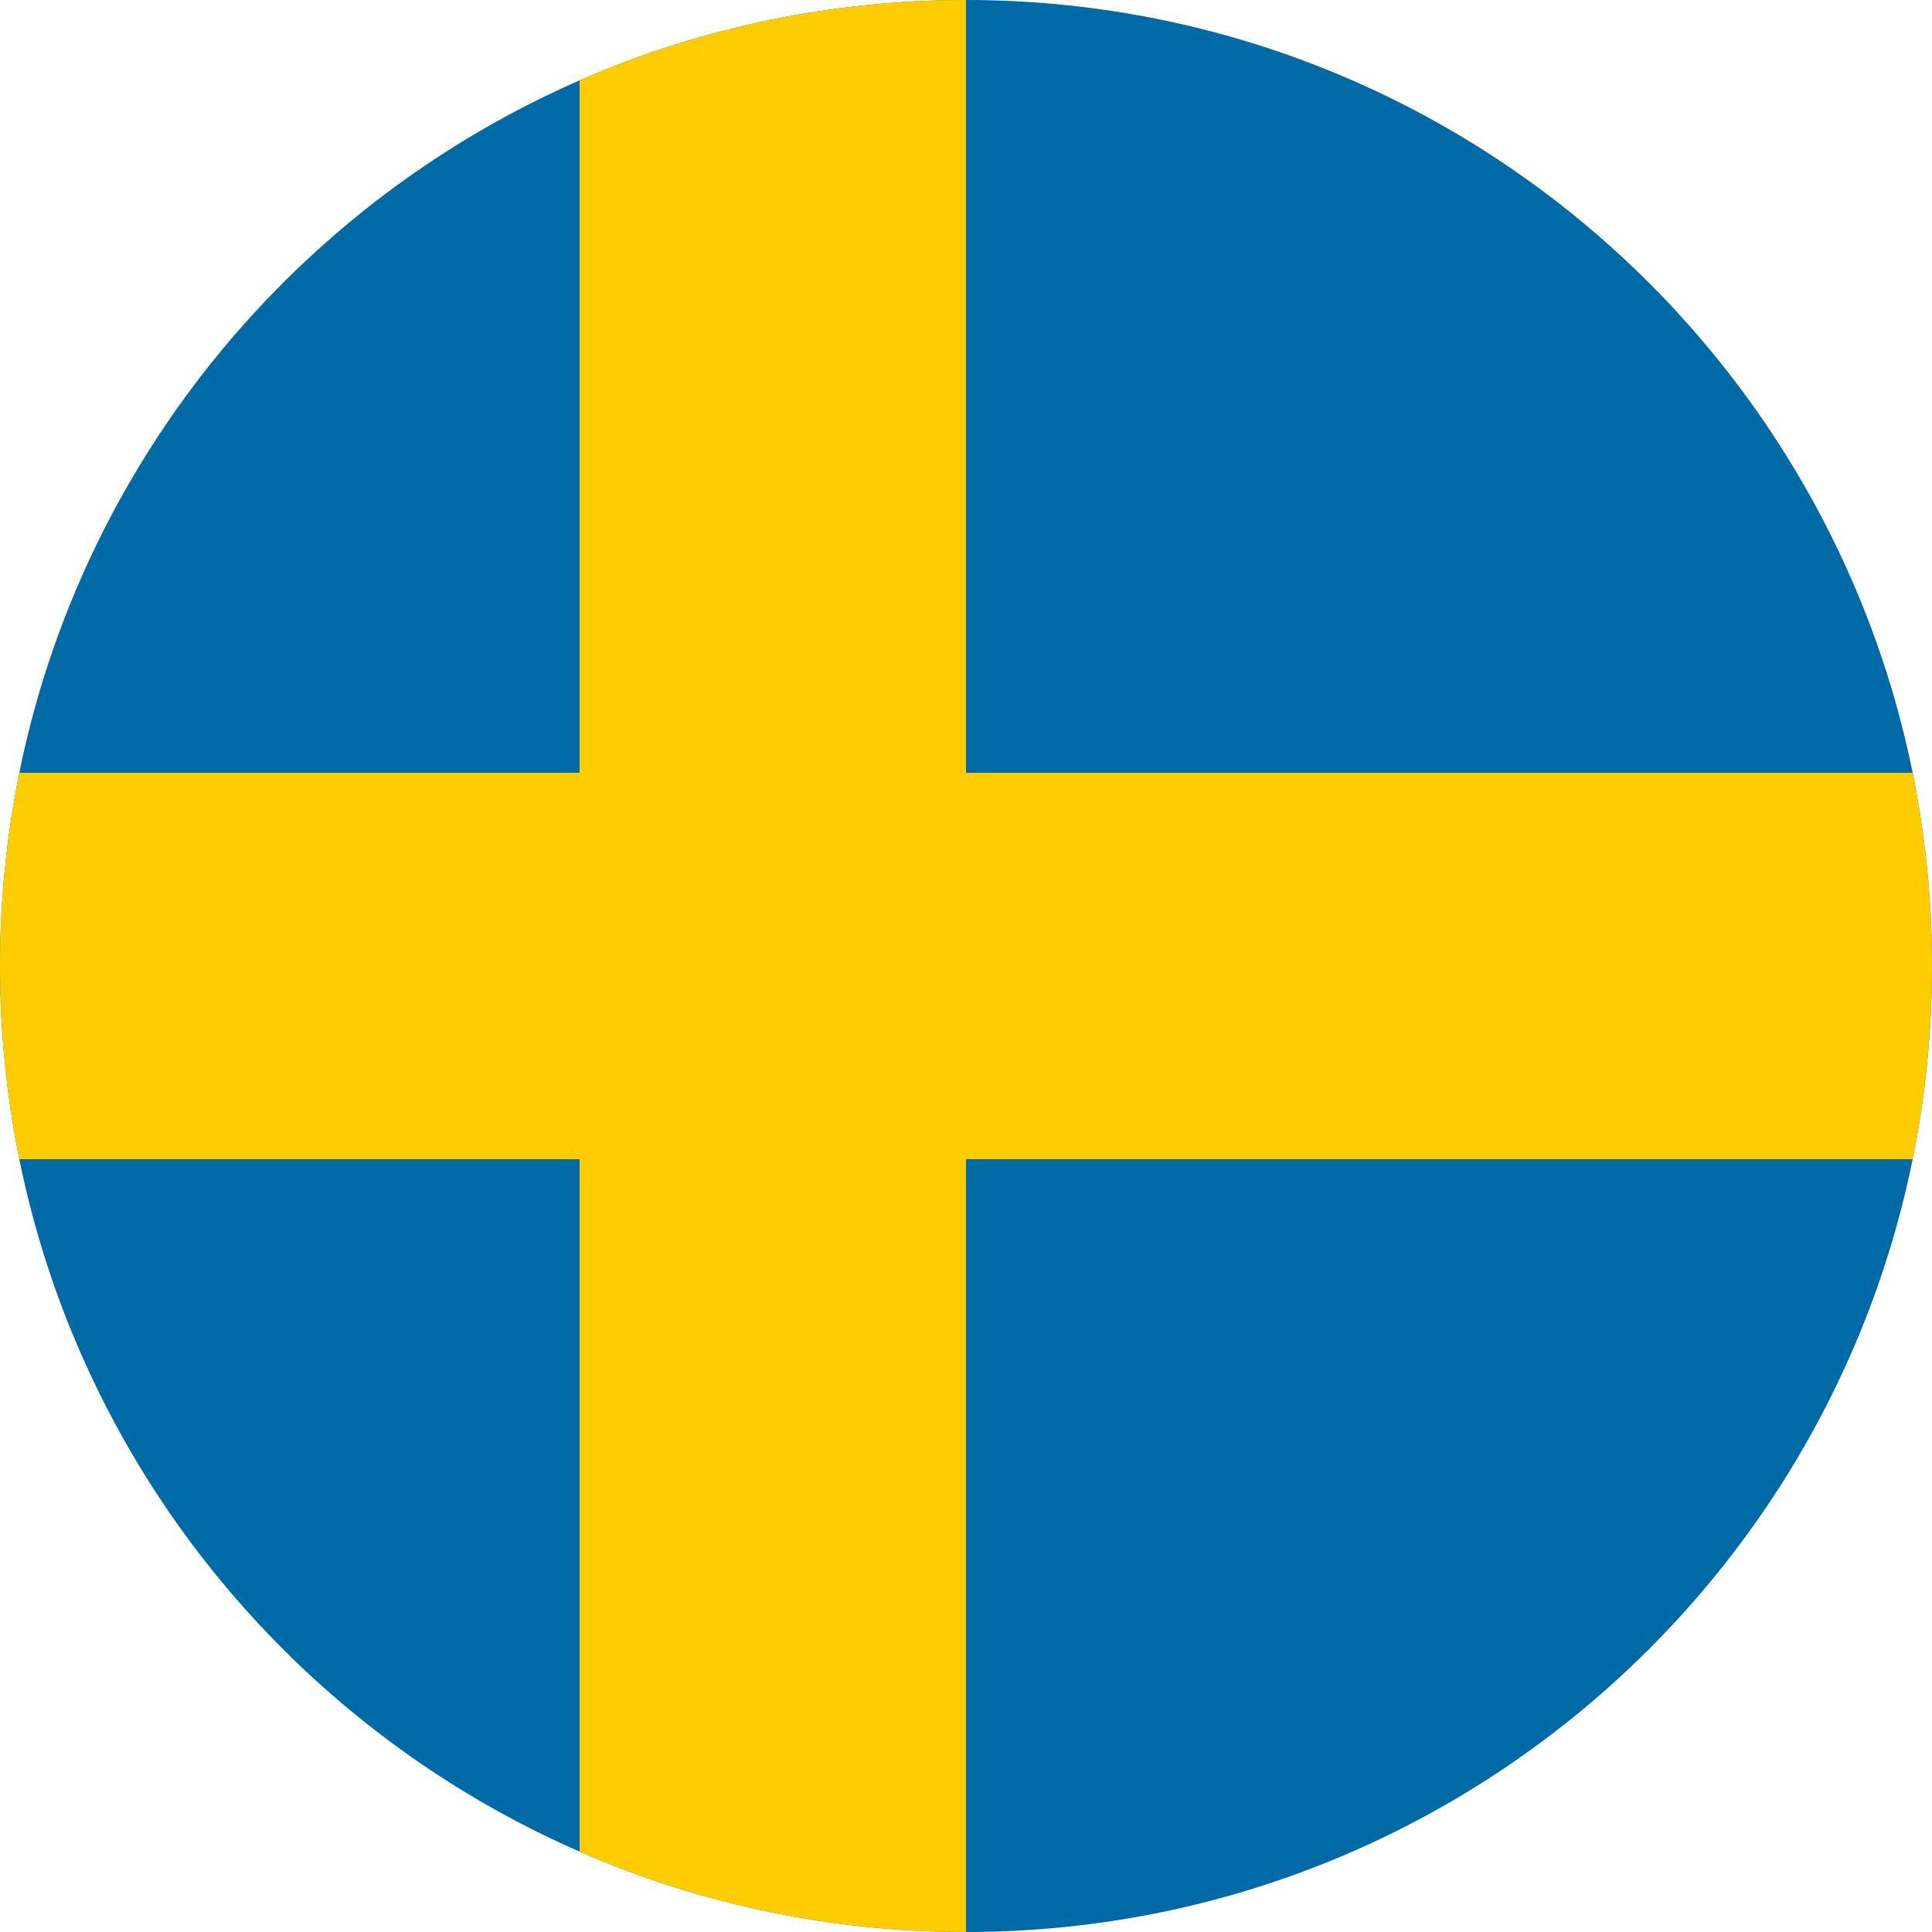
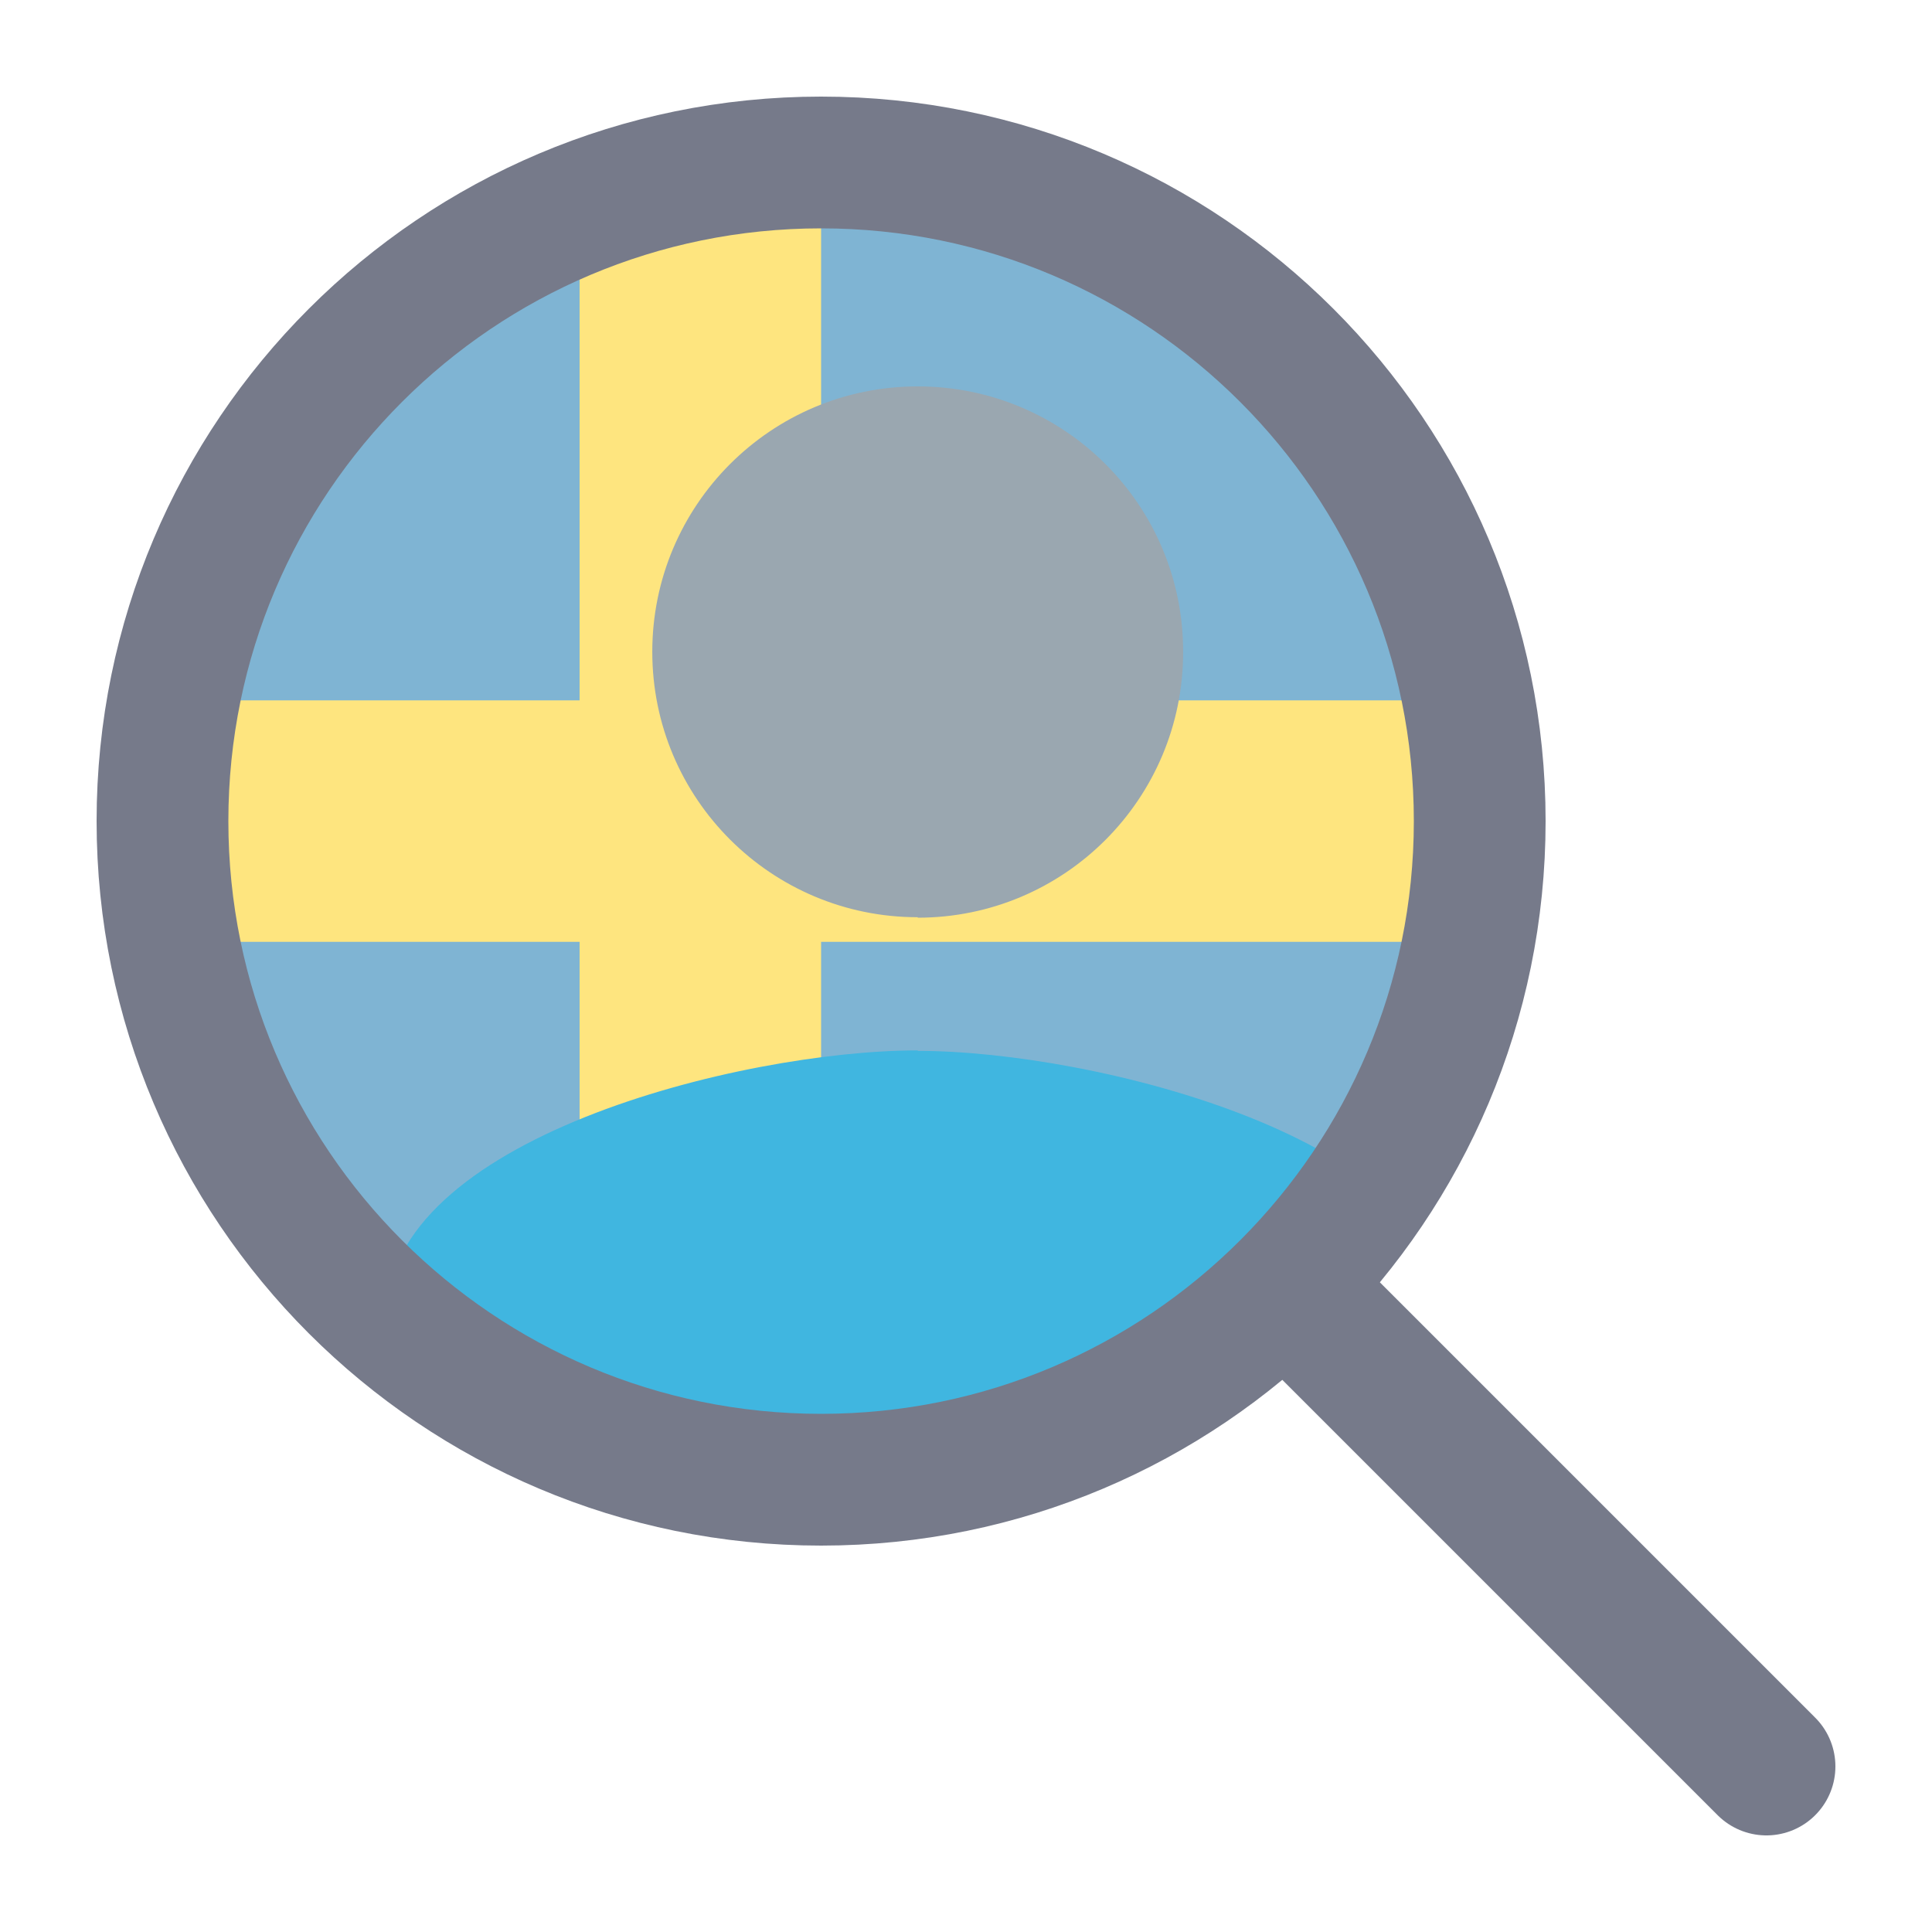
- <svg xmlns="http://www.w3.org/2000/svg" width="40" height="40" viewBox="2 0 10 10" version="1.1" id="svg6">
+ <svg xmlns="http://www.w3.org/2000/svg" width="40" height="40" viewBox="2 0 10 10" version="1.1">
  <defs>
    <clipPath id="clip">
      <circle cx="7" cy="5" r="5" />
    </clipPath>
+     <clipPath id="clipPath">
+       <circle style="fill:none;fill-opacity:1;stroke:#767a8a;stroke-width:0.279;stroke-miterlimit:4;stroke-dasharray:none;stroke-opacity:1" cx="10.42" cy="5.92" r="1.395" />
+     </clipPath>
  </defs>
-   <path fill="#006aa7" d="M0,0H16V10H0Z" clip-path="url(#clip)" />
-   <path fill="#fecc00" d="M0,4H5V0H7V4H16V6H7V10H5V6H0Z" clip-path="url(#clip)" />
+   <g transform="translate(-0.125,-0.125)" style="opacity:0.5">
+     <path fill="#006aa7" d="M 0,0 H 16 V 10 H 0 Z" clip-path="url(#clip)" transform="matrix(0.625,0,0,0.625,2,1.25)" />
+     <path fill="#fecc00" d="M 0,4 H 5 V 0 h 2 v 4 h 9 V 6 H 7 v 4 H 5 V 6 H 0 Z" clip-path="url(#clip)" transform="matrix(0.625,0,0,0.625,2,1.25)" />
+   </g>
+   <g transform="matrix(2.444444,0,0,2.444444,-19.22222,-10.22222)" clip-path="url(#clipPath)">
+     <path fill="#9aa7b0" d="m 10.625,6.125 c 0.311,0 0.562,-0.252 0.562,-0.562 C 11.188,5.252 10.936,5 10.625,5 c -0.311,0 -0.562,0.252 -0.562,0.562 0,0.311 0.252,0.562 0.562,0.562 z" style="stroke-width:0.25" />
+     <path fill="#40b6e0" d="m 10.625,6.406 c -0.375,0 -1.125,0.188 -1.125,0.562 V 7.25 h 2.25 V 6.969 c 0,-0.374 -0.75,-0.562 -1.125,-0.562 z" style="stroke-width:0.25" />
+   </g>
+   <circle style="fill:none;fill-opacity:1;stroke:#767a8a;stroke-width:0.682;stroke-miterlimit:4;stroke-dasharray:none;stroke-opacity:1" cx="6.25" cy="4.25" r="3.409" />
+   <path style="fill:none;stroke:#767a8a;stroke-width:0.714;stroke-linecap:round;stroke-linejoin:miter;stroke-miterlimit:4;stroke-dasharray:none;stroke-opacity:1" d="M 11.143,9.143 8.857,6.857" />
</svg>
